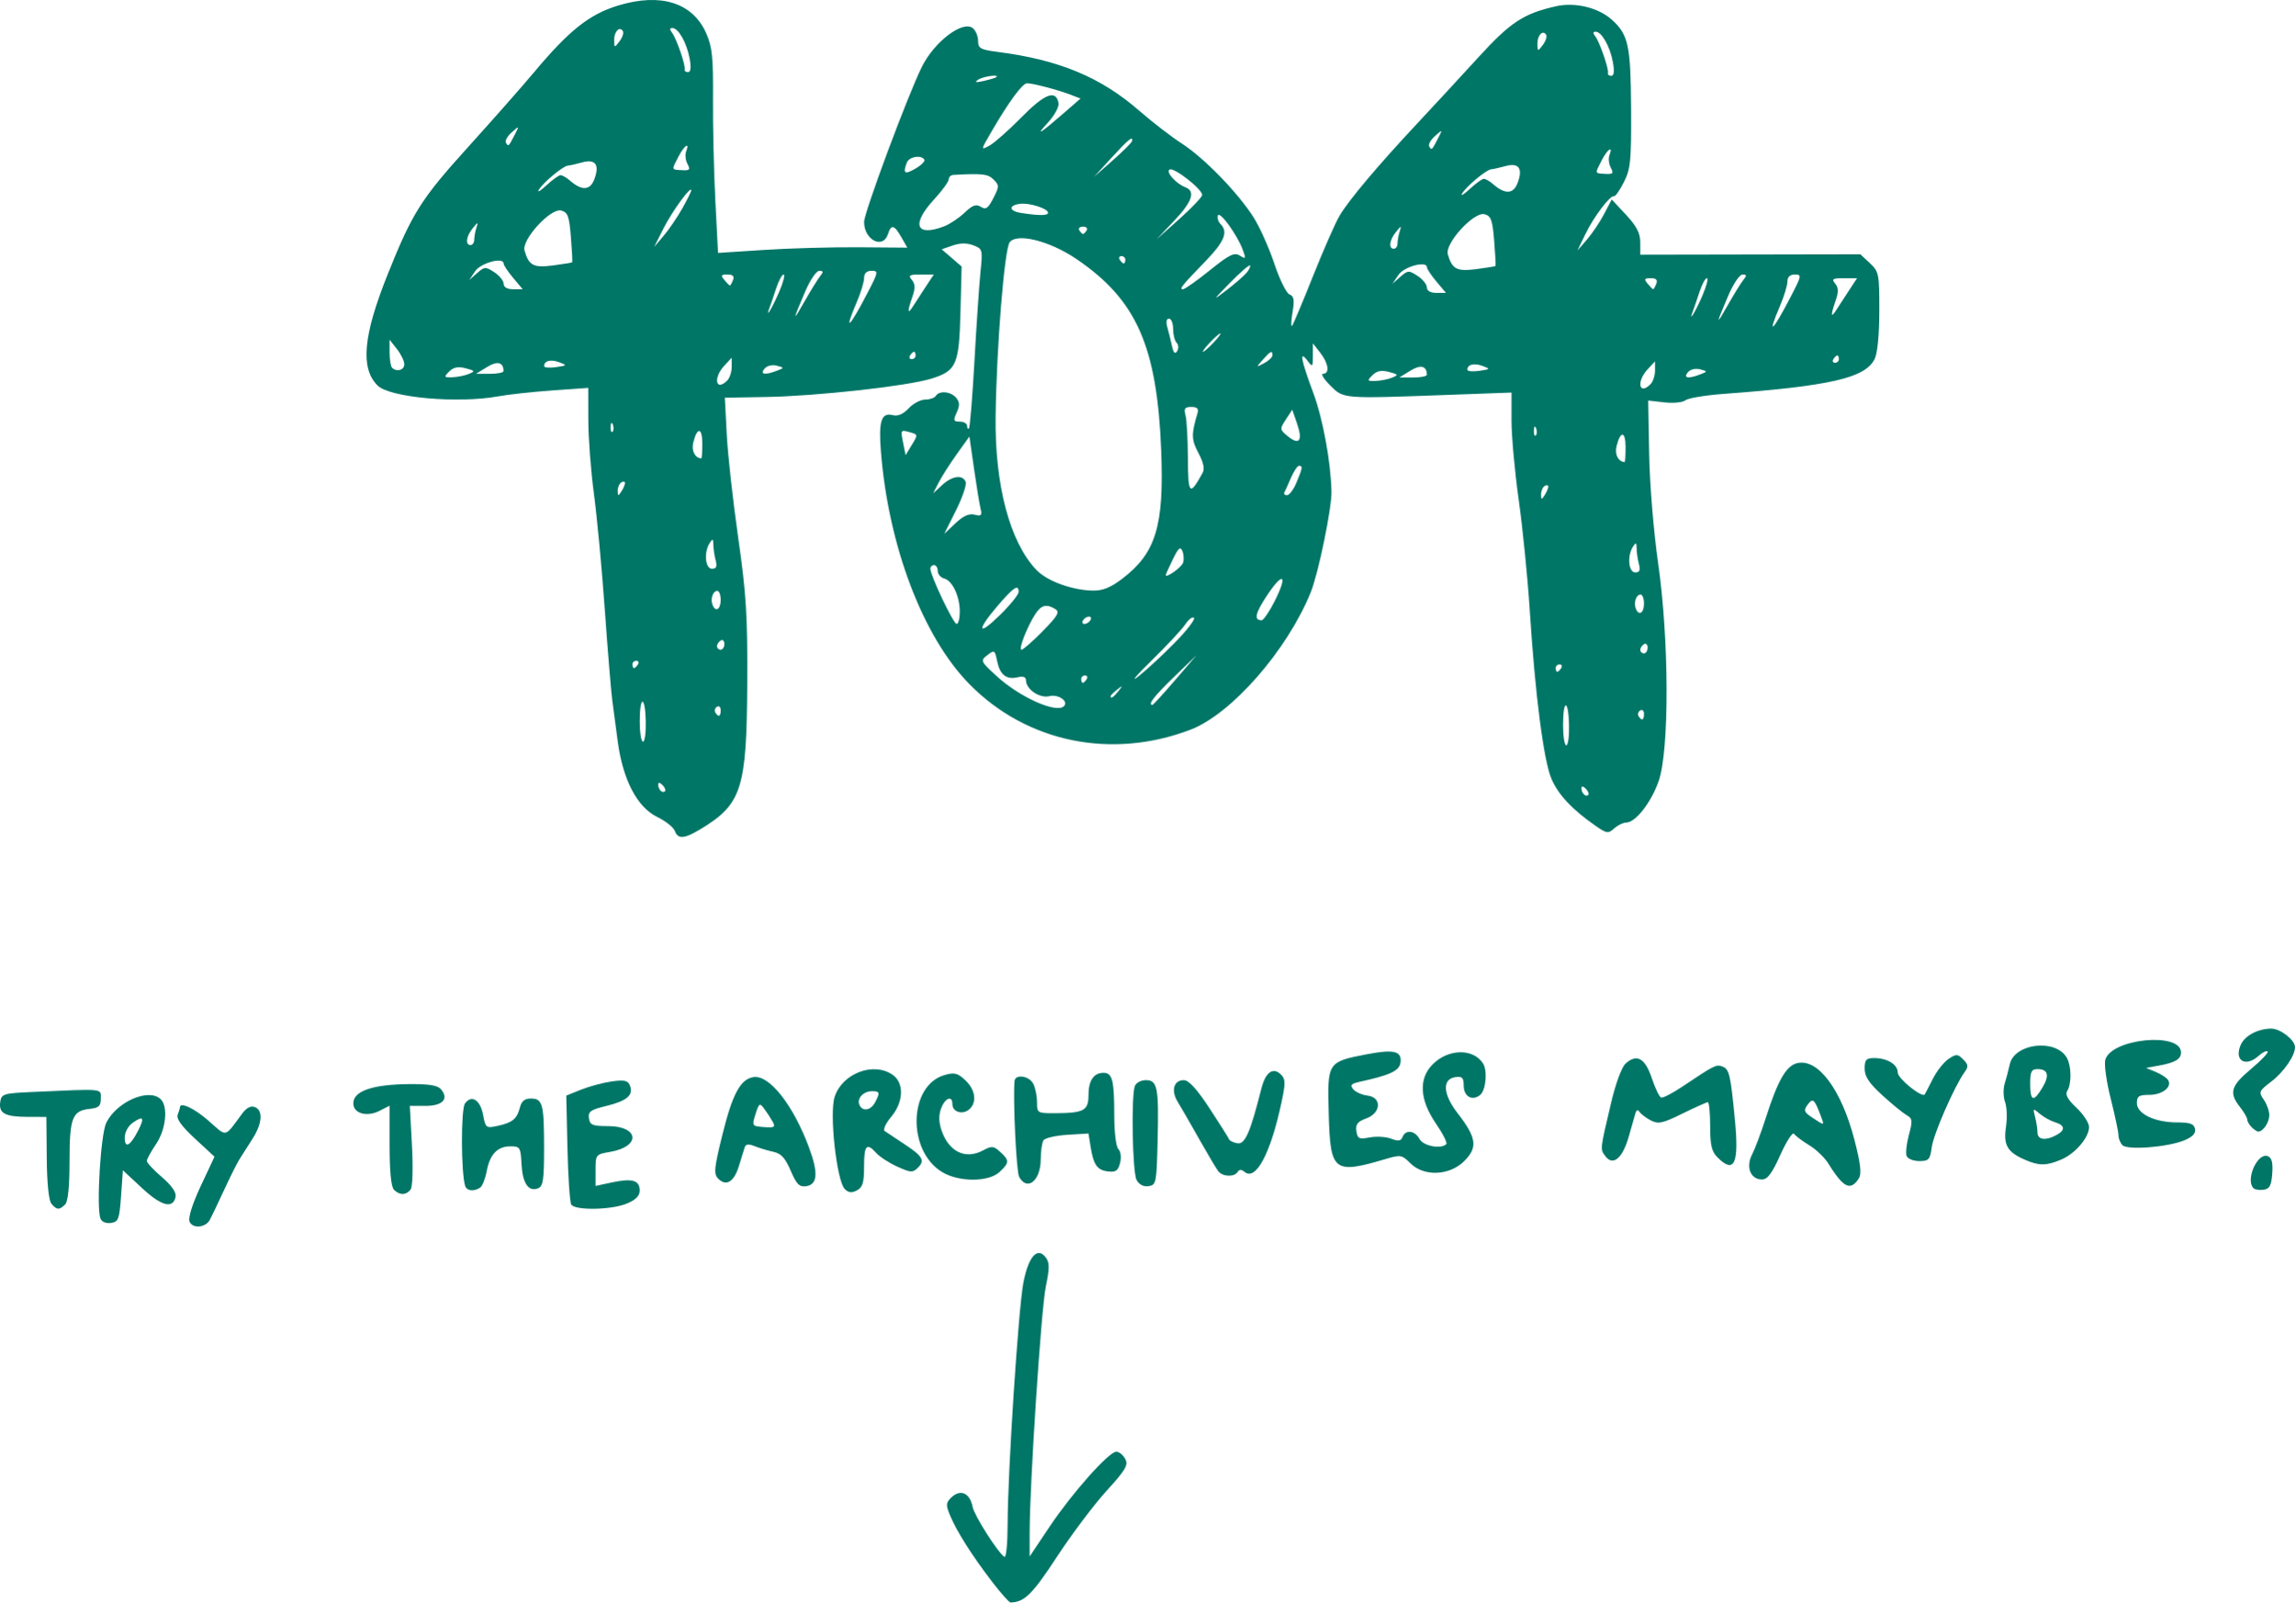
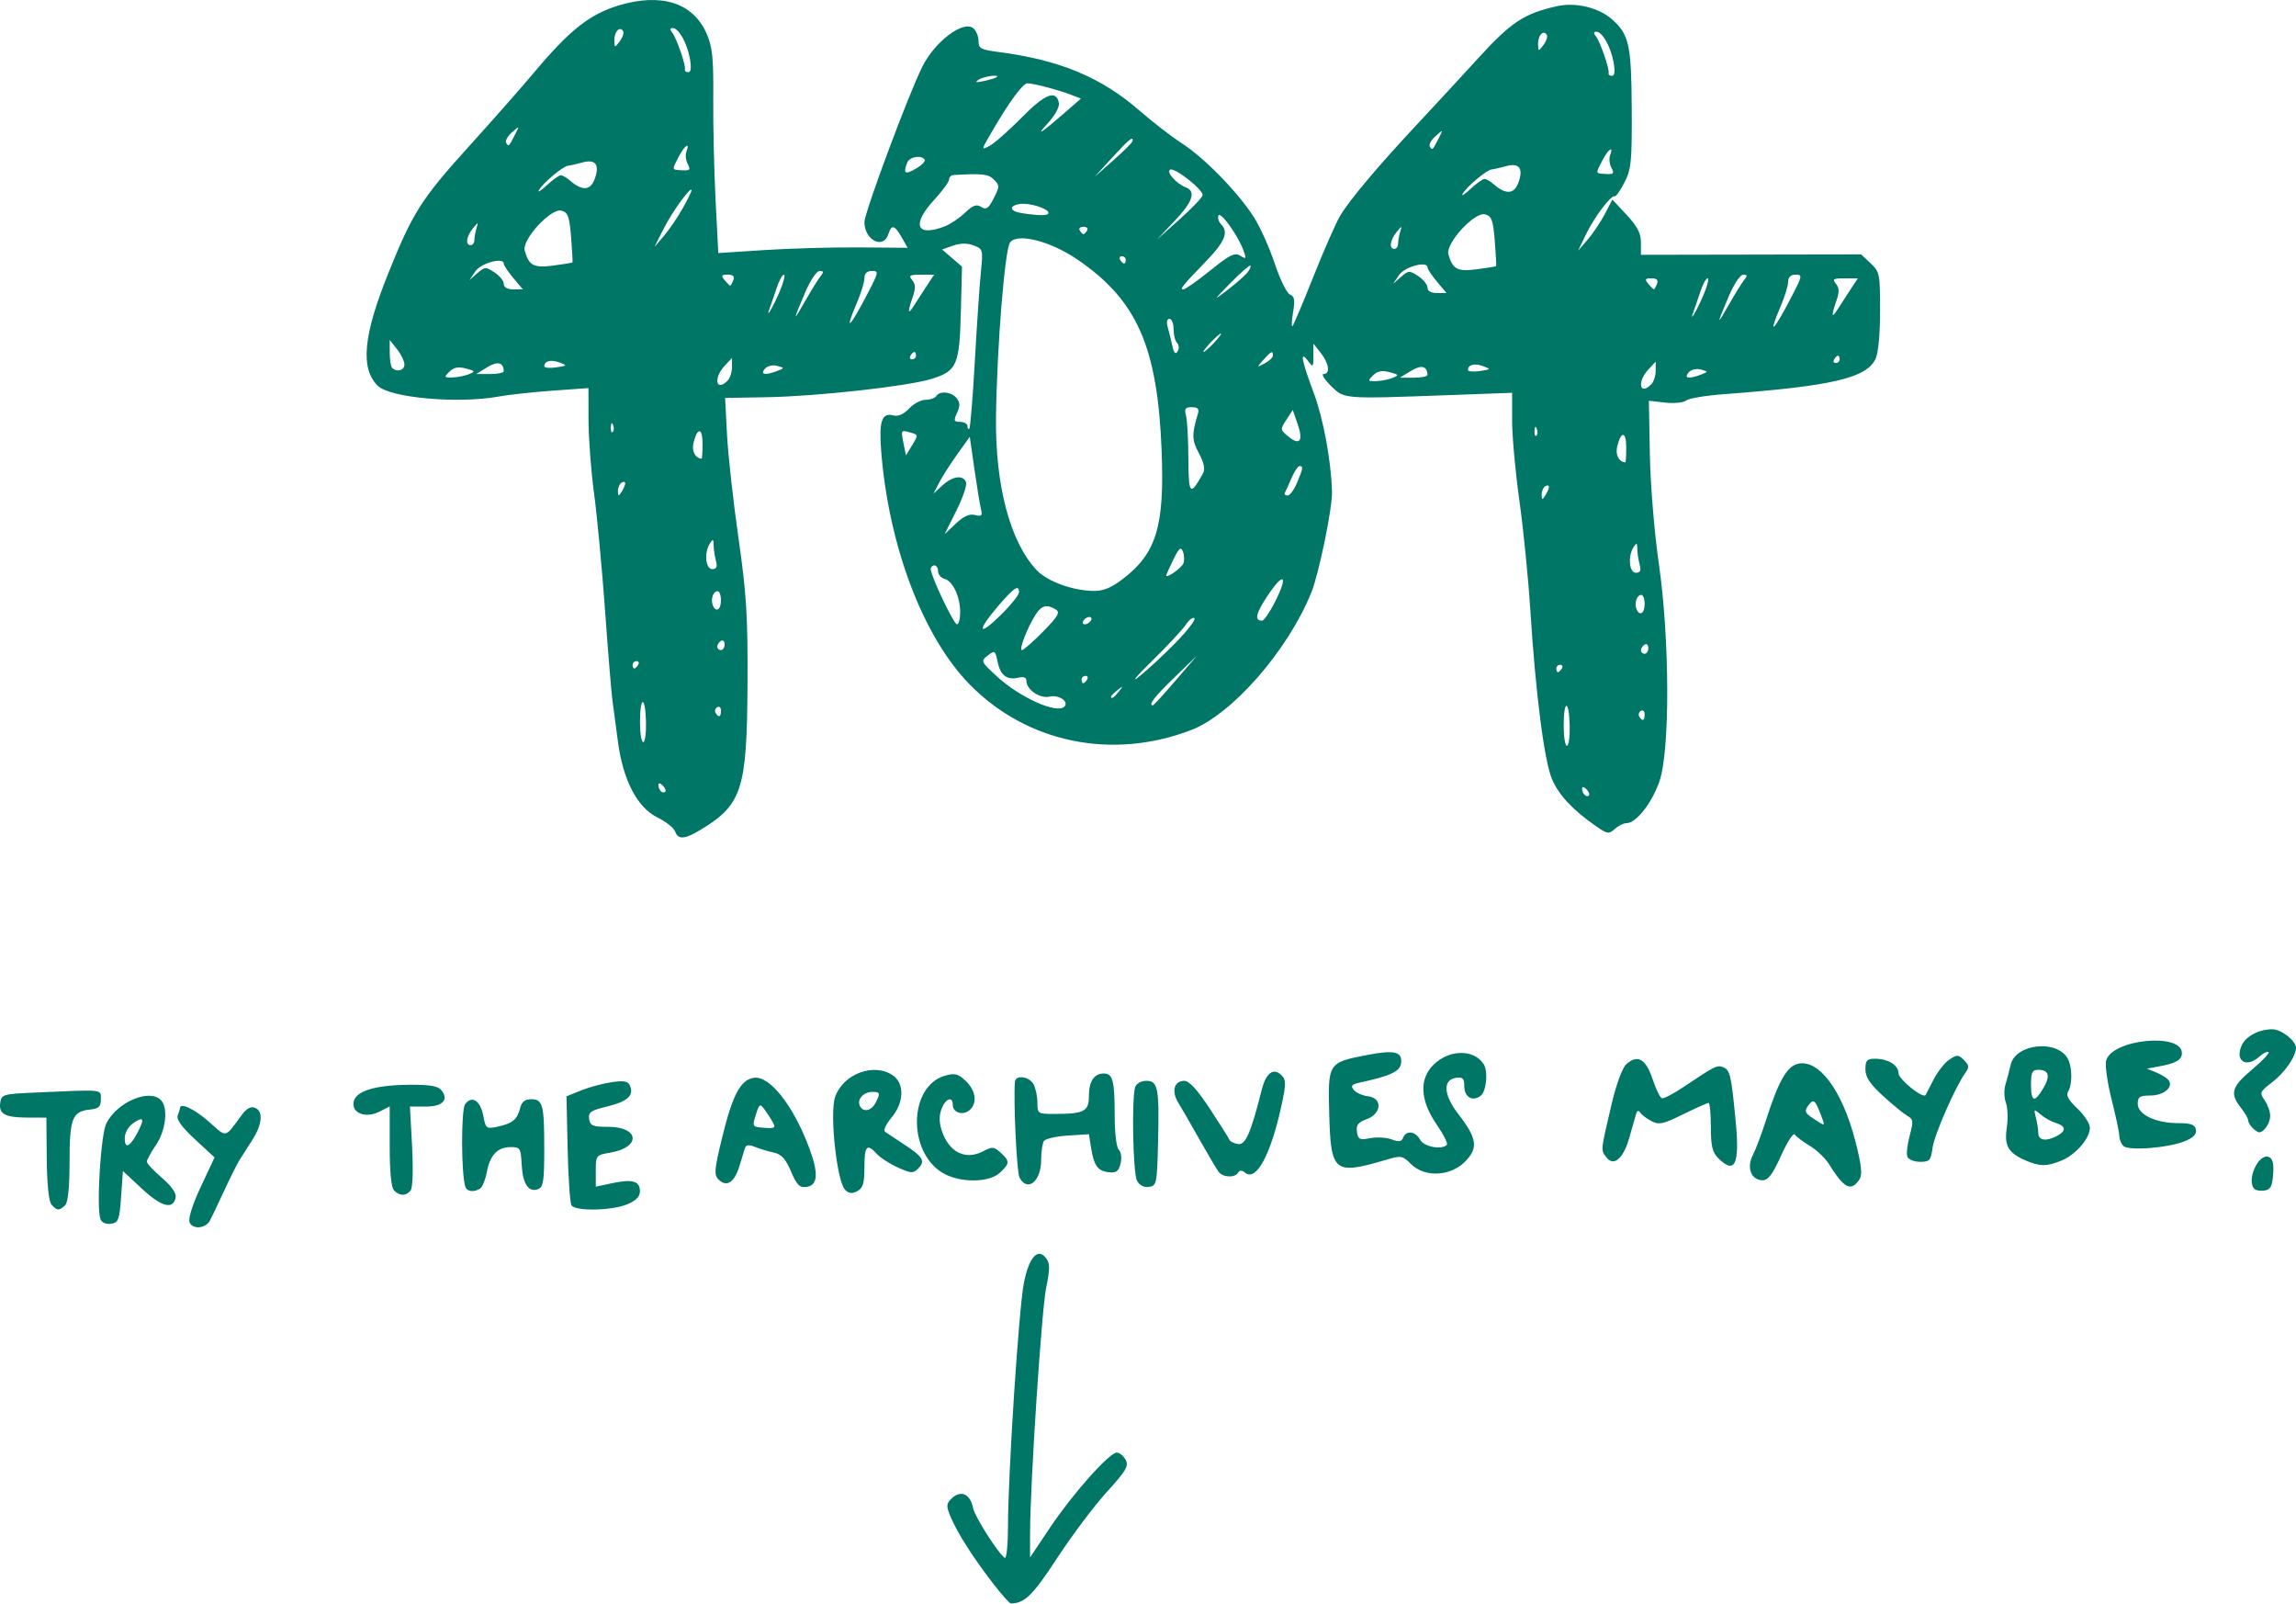
- <svg xmlns="http://www.w3.org/2000/svg" width="165.075mm" height="115.252mm" viewBox="0 0 165.075 115.252" version="1.1" id="svg5" xml:space="preserve">
+ <svg xmlns="http://www.w3.org/2000/svg" width="72.584mm" height="50.677mm" viewBox="0 0 72.584 50.677" version="1.1" id="svg5" xml:space="preserve">
  <defs id="defs2" />
-   <g id="layer1" transform="translate(-25.88203,-87.77593)">
+   <g id="layer1" transform="matrix(0.439702,0,0,0.439702,-11.38038,-38.59525)">
    <path style="fill:#007667;stroke-width:0.265" d="m 97.218,201.51 c -1.429,-1.866 -2.519,-3.586 -2.997,-4.728 -0.313,-0.75 -0.306,-0.916 0.052,-1.275 0.669,-0.669 1.369,-0.375 1.568,0.657 0.119,0.618 1.831,3.303 2.284,3.584 0.125,0.077 0.228,-0.968 0.23,-2.323 0.004,-3.722 0.769,-15.463 1.132,-17.384 0.358,-1.892 1.013,-2.632 1.615,-1.823 0.275,0.369 0.274,0.767 -0.004,2.119 -0.332,1.616 -1.157,14.199 -1.158,17.665 l -5.3e-4,1.717 1.435,-2.144 c 1.628,-2.432 4.264,-5.392 4.802,-5.392 0.197,0 0.484,0.234 0.637,0.519 0.237,0.443 0.037,0.783 -1.358,2.315 -0.9,0.988 -2.503,3.12 -3.562,4.738 -1.758,2.686 -2.334,3.253 -3.328,3.272 -0.101,0.002 -0.707,-0.681 -1.349,-1.518 z M 39.509,175.622 c -0.103,-0.27 0.223,-1.295 0.814,-2.553 l 0.986,-2.102 -1.405,-1.298 c -0.951,-0.879 -1.353,-1.433 -1.244,-1.716 0.088,-0.23 0.161,-0.468 0.161,-0.529 0,-0.424 1.04,0.061 2.067,0.965 1.347,1.186 1.108,1.238 2.412,-0.523 0.308,-0.416 0.624,-0.58 0.907,-0.471 0.61,0.234 0.541,1.18 -0.167,2.286 -0.331,0.517 -0.751,1.178 -0.934,1.469 -0.183,0.291 -0.689,1.303 -1.125,2.249 -0.436,0.946 -0.891,1.898 -1.011,2.117 -0.317,0.575 -1.255,0.643 -1.461,0.107 z m -6.402,-0.208 c -0.307,-0.801 0.017,-6.096 0.423,-6.9 0.767,-1.52 3.08,-2.511 3.915,-1.677 0.544,0.544 0.37,2.178 -0.344,3.229 -0.364,0.536 -0.661,1.079 -0.661,1.207 0,0.128 0.487,0.649 1.082,1.158 0.688,0.589 1.048,1.101 0.989,1.407 -0.175,0.907 -1.009,0.694 -2.417,-0.615 l -1.374,-1.279 -0.132,1.852 c -0.12,1.673 -0.19,1.86 -0.729,1.937 -0.352,0.05 -0.66,-0.081 -0.751,-0.319 z m 2.692,-6.29 c 0.502,-0.971 0.4,-1.137 -0.368,-0.599 -0.334,0.234 -0.579,0.687 -0.579,1.068 0,0.808 0.386,0.617 0.947,-0.469 z m -6.22,5.224 c -0.192,-0.231 -0.32,-1.492 -0.336,-3.307 l -0.026,-2.934 -1.35,-0.004 c -1.629,-0.005 -2.086,-0.254 -1.968,-1.071 0.084,-0.583 0.217,-0.624 2.338,-0.72 5.207,-0.234 4.895,-0.264 4.895,0.472 0,0.54 -0.145,0.677 -0.794,0.744 -1.258,0.131 -1.455,0.639 -1.455,3.752 0,1.83 -0.11,2.917 -0.318,3.124 -0.411,0.411 -0.607,0.4 -0.986,-0.056 z m 37.39,0.061 c -0.106,-0.172 -0.23,-2.005 -0.276,-4.074 l -0.083,-3.762 1.081,-0.433 c 0.595,-0.238 1.587,-0.502 2.204,-0.587 0.913,-0.125 1.156,-0.068 1.3,0.307 0.262,0.683 -0.231,1.103 -1.712,1.459 -1.124,0.27 -1.312,0.403 -1.244,0.883 0.07,0.489 0.255,0.565 1.375,0.566 2.252,5.3e-4 2.369,1.479 0.146,1.854 -1.025,0.173 -1.043,0.196 -1.043,1.312 v 1.135 l 1.202,-0.256 c 1.442,-0.307 1.973,-0.148 1.973,0.59 0,0.379 -0.287,0.671 -0.918,0.934 -1.109,0.463 -3.735,0.51 -4.007,0.071 z m -12.75,-1.063 c -0.208,-0.208 -0.318,-1.307 -0.318,-3.182 v -2.864 l -0.728,0.372 c -0.976,0.499 -1.989,0.138 -1.871,-0.665 0.118,-0.798 1.491,-1.236 3.955,-1.261 1.482,-0.015 2.105,0.084 2.345,0.373 0.579,0.698 0.117,1.194 -1.113,1.194 l -1.133,-2.7e-4 0.153,2.845 c 0.089,1.649 0.047,2.984 -0.099,3.175 -0.318,0.417 -0.783,0.423 -1.192,0.013 z m 32.423,-0.052 c -0.587,-0.587 -1.119,-5.452 -0.726,-6.642 0.556,-1.686 2.804,-2.532 4.174,-1.572 0.84,0.588 0.787,1.957 -0.117,3.031 -0.388,0.461 -0.595,0.916 -0.46,1.012 0.135,0.096 0.74,0.497 1.344,0.892 1.386,0.904 1.575,1.214 1.054,1.735 -0.379,0.379 -0.512,0.374 -1.479,-0.062 -0.584,-0.263 -1.262,-0.7 -1.508,-0.971 -0.71,-0.785 -0.893,-0.59 -0.893,0.953 0,1.158 -0.102,1.5 -0.511,1.719 -0.377,0.202 -0.607,0.177 -0.88,-0.096 z m 2.175,-6.227 c 0.375,-0.701 0.348,-0.811 -0.202,-0.811 -0.623,0 -1.107,0.498 -0.93,0.958 0.202,0.527 0.814,0.448 1.132,-0.147 z m -29.48,6.002 c -0.3,-0.95 -0.31,-5.524 -0.013,-5.93 0.479,-0.656 1.101,-0.259 1.306,0.833 0.173,0.923 0.218,0.957 1.026,0.784 1.071,-0.229 1.413,-0.508 1.617,-1.321 0.116,-0.463 0.345,-0.651 0.791,-0.651 0.846,0 0.949,0.387 0.949,3.565 0,2.309 -0.068,2.754 -0.444,2.898 -0.681,0.261 -1.11,-0.382 -1.18,-1.767 -0.059,-1.178 -0.108,-1.257 -0.788,-1.257 -0.943,0 -1.493,0.574 -1.717,1.794 -0.099,0.541 -0.313,1.071 -0.473,1.178 -0.45,0.299 -0.959,0.238 -1.075,-0.128 z m 128.631,0.166 c -0.599,-0.599 0.285,-2.587 1.024,-2.304 0.291,0.112 0.381,0.459 0.323,1.246 -0.063,0.864 -0.192,1.107 -0.62,1.168 -0.297,0.043 -0.624,-0.007 -0.728,-0.11 z m -105.216,-1.263 c -0.392,-0.915 -0.691,-1.239 -1.255,-1.36 -0.407,-0.087 -1.012,-0.269 -1.345,-0.404 -0.429,-0.174 -0.634,-0.149 -0.708,0.085 -0.057,0.181 -0.243,0.784 -0.415,1.34 -0.353,1.147 -0.911,1.493 -1.483,0.921 -0.344,-0.344 -0.309,-0.718 0.288,-3.145 0.729,-2.962 1.304,-4.027 2.249,-4.166 1.137,-0.168 2.848,2.002 3.981,5.048 0.684,1.84 0.624,2.681 -0.201,2.798 -0.487,0.069 -0.691,-0.136 -1.112,-1.116 z m -1.305,-3.532 c -0.14,-0.255 -0.412,-0.674 -0.605,-0.931 -0.32,-0.428 -0.373,-0.395 -0.62,0.397 -0.266,0.851 -0.256,0.866 0.605,0.931 0.763,0.058 0.843,0.007 0.62,-0.397 z m 26.183,4.2 c -0.298,-0.556 -0.397,-6.043 -0.122,-6.759 0.088,-0.23 0.443,-0.419 0.789,-0.419 0.84,0 0.94,0.514 0.847,4.366 -0.073,3.034 -0.102,3.179 -0.654,3.257 -0.364,0.052 -0.682,-0.112 -0.86,-0.446 z m 50.69,0.101 c -0.23,-0.23 -0.631,-0.779 -0.891,-1.221 -0.26,-0.441 -0.889,-1.056 -1.398,-1.365 -0.509,-0.31 -1.009,-0.685 -1.11,-0.833 -0.101,-0.149 -0.542,0.53 -0.981,1.507 -0.6,1.338 -0.929,1.778 -1.328,1.778 -0.819,0 -1.175,-0.899 -0.71,-1.797 0.211,-0.409 0.648,-1.571 0.971,-2.582 0.87,-2.726 1.472,-3.788 2.259,-3.986 1.501,-0.377 3.197,1.888 4.135,5.521 0.444,1.719 0.525,2.431 0.316,2.762 -0.399,0.633 -0.78,0.698 -1.262,0.215 z m -1.51,-4.803 c -0.426,-1.12 -0.545,-1.212 -0.913,-0.708 -0.304,0.415 -0.258,0.535 0.356,0.94 0.891,0.588 0.872,0.596 0.557,-0.232 z m -57.629,4.47 c -0.199,-0.372 -0.446,-5.536 -0.329,-6.879 0.045,-0.52 1.039,-0.386 1.342,0.181 0.151,0.281 0.274,0.877 0.274,1.323 0,0.792 0.03,0.811 1.257,0.808 2.113,-0.006 2.447,-0.184 2.447,-1.297 0,-1.054 0.374,-1.61 1.083,-1.61 0.633,0 0.769,0.534 0.769,3.011 0,1.26 0.125,2.3 0.298,2.473 0.171,0.171 0.224,0.595 0.123,0.996 -0.141,0.563 -0.308,0.682 -0.867,0.615 -0.784,-0.094 -1.05,-0.475 -1.259,-1.803 l -0.146,-0.926 -1.522,0.094 c -0.837,0.052 -1.61,0.23 -1.717,0.397 -0.107,0.167 -0.196,0.785 -0.198,1.375 -0.006,1.534 -0.983,2.315 -1.556,1.244 z m -5.544,-0.339 c -2.53,-1.543 -2.407,-6.232 0.184,-6.975 0.709,-0.203 0.941,-0.145 1.494,0.375 0.737,0.692 0.852,1.618 0.262,2.108 -0.48,0.399 -1.194,0.168 -1.194,-0.386 0,-0.654 -0.52,-0.465 -0.808,0.294 -0.181,0.477 -0.176,0.972 0.017,1.556 0.517,1.567 1.718,2.157 2.998,1.472 0.624,-0.334 0.756,-0.322 1.231,0.107 0.672,0.608 0.666,0.782 -0.047,1.447 -0.791,0.737 -2.929,0.738 -4.135,0.002 z m 19.869,-0.058 c -0.141,-0.182 -0.759,-1.224 -1.374,-2.315 -0.615,-1.091 -1.308,-2.293 -1.54,-2.67 -0.502,-0.815 -0.293,-1.563 0.436,-1.563 0.359,0 0.939,0.634 1.852,2.026 0.731,1.114 1.363,2.115 1.404,2.225 0.041,0.109 0.313,0.24 0.604,0.289 0.541,0.092 0.923,-0.779 1.714,-3.917 0.304,-1.208 0.847,-1.596 1.424,-1.019 0.32,0.32 0.322,0.618 0.019,2.039 -0.779,3.642 -1.839,5.626 -2.648,4.955 -0.226,-0.188 -0.382,-0.186 -0.5,0.004 -0.236,0.381 -1.078,0.349 -1.39,-0.053 z m 13.816,-0.573 c -0.602,-0.602 -0.703,-0.62 -1.774,-0.304 -3.747,1.106 -3.982,0.92 -4.097,-3.247 -0.103,-3.731 -0.099,-3.737 2.753,-4.289 1.937,-0.374 2.528,-0.226 2.41,0.606 -0.084,0.588 -0.749,0.899 -2.952,1.38 -0.607,0.133 -0.692,0.235 -0.444,0.534 0.169,0.204 0.626,0.407 1.016,0.452 1.054,0.122 0.995,1.253 -0.086,1.646 -0.622,0.226 -0.775,0.423 -0.706,0.909 0.078,0.548 0.19,0.602 0.96,0.457 0.479,-0.09 1.174,-0.049 1.543,0.092 0.515,0.196 0.706,0.166 0.818,-0.126 0.211,-0.551 0.892,-0.469 1.221,0.147 0.271,0.506 1.544,0.75 1.925,0.368 0.089,-0.089 -0.249,-0.757 -0.75,-1.485 -1.172,-1.704 -1.255,-3.23 -0.23,-4.254 1.123,-1.123 2.892,-1.162 3.615,-0.079 0.338,0.506 0.218,1.933 -0.191,2.273 -0.572,0.475 -1.194,0.127 -1.194,-0.669 0,-0.562 -0.109,-0.673 -0.595,-0.604 -0.97,0.138 -0.9,1.231 0.167,2.606 1.356,1.747 1.453,2.448 0.476,3.425 -1.065,1.065 -2.905,1.142 -3.885,0.162 z m 22.094,-0.42 c -0.421,-0.421 -0.529,-0.882 -0.529,-2.249 0,-0.946 -0.075,-1.72 -0.166,-1.72 -0.091,0 -0.913,0.368 -1.826,0.817 -1.442,0.71 -1.742,0.774 -2.281,0.49 -0.342,-0.18 -0.704,-0.455 -0.806,-0.611 -0.119,-0.184 -0.224,-0.147 -0.298,0.106 -0.062,0.214 -0.28,0.973 -0.482,1.687 -0.438,1.541 -1.132,2.124 -1.669,1.402 -0.392,-0.527 -0.403,-0.415 0.393,-3.806 0.335,-1.425 0.771,-2.61 1.055,-2.867 0.803,-0.726 1.406,-0.388 1.885,1.055 0.24,0.722 0.542,1.348 0.671,1.391 0.129,0.043 0.814,-0.31 1.523,-0.785 2.308,-1.547 2.442,-1.615 2.878,-1.448 0.505,0.194 0.588,0.551 0.909,3.892 0.299,3.108 -0.053,3.849 -1.257,2.646 z m 22.093,0.162 c -1.248,-0.544 -1.54,-1.056 -1.344,-2.361 0.095,-0.63 0.065,-1.434 -0.066,-1.787 -0.131,-0.353 -0.144,-0.94 -0.031,-1.304 0.114,-0.365 0.28,-0.998 0.37,-1.408 0.337,-1.533 3.358,-1.857 4.116,-0.442 0.324,0.606 0.334,1.854 0.019,2.353 -0.168,0.265 0.024,0.617 0.666,1.222 0.496,0.467 0.901,1.088 0.901,1.378 0,0.759 -1.004,1.927 -2.02,2.352 -1.068,0.446 -1.583,0.446 -2.61,-0.002 z m 2.266,-1.759 c 0.678,-0.363 0.647,-0.708 -0.084,-0.93 -0.327,-0.1 -0.822,-0.376 -1.1,-0.613 -0.48,-0.411 -0.496,-0.399 -0.334,0.23 0.094,0.364 0.172,0.87 0.174,1.124 0.004,0.52 0.576,0.6 1.344,0.189 z m -0.985,-3.431 c 0.523,-0.885 0.4,-1.322 -0.371,-1.322 -0.423,0 -0.514,0.187 -0.514,1.058 0,1.263 0.25,1.338 0.884,0.264 z m -9.774,4.923 c -0.078,-0.203 -0.003,-0.886 0.168,-1.517 0.275,-1.021 0.257,-1.178 -0.166,-1.417 -0.262,-0.148 -1.048,-0.791 -1.747,-1.429 -0.952,-0.869 -1.271,-1.351 -1.271,-1.918 0,-0.637 0.108,-0.758 0.679,-0.758 0.954,0 1.702,0.46 1.702,1.046 0,0.428 1.76,1.845 1.943,1.564 0.035,-0.053 0.296,-0.557 0.581,-1.119 0.285,-0.563 0.794,-1.206 1.13,-1.43 0.554,-0.369 0.652,-0.366 1.054,0.036 0.366,0.366 0.384,0.522 0.108,0.901 -0.724,0.992 -2.242,4.454 -2.369,5.405 -0.121,0.903 -0.214,1.006 -0.902,1.006 -0.422,0 -0.831,-0.166 -0.909,-0.369 z m 15.53,-0.77 c -0.16,-0.16 -0.29,-0.482 -0.29,-0.716 0,-0.234 -0.249,-1.41 -0.553,-2.612 -0.304,-1.203 -0.484,-2.462 -0.399,-2.799 0.387,-1.542 5.45,-2.049 5.45,-0.546 0,0.479 -0.417,0.728 -1.579,0.942 l -0.935,0.172 0.702,0.29 c 0.386,0.159 0.783,0.421 0.883,0.582 0.307,0.497 -0.414,1.063 -1.352,1.063 -0.751,0 -0.894,0.095 -0.894,0.597 0,0.77 1.294,1.387 2.906,1.387 0.924,0 1.206,0.104 1.277,0.468 0.063,0.324 -0.18,0.578 -0.789,0.826 -1.206,0.49 -4.059,0.713 -4.427,0.346 z m 9.288,-1.296 c -0.175,-0.175 -0.318,-0.424 -0.318,-0.554 0,-0.13 -0.238,-0.539 -0.529,-0.909 -0.799,-1.016 -0.655,-1.505 0.804,-2.727 0.733,-0.614 1.27,-1.18 1.192,-1.258 -0.078,-0.078 -0.36,0.056 -0.627,0.298 -0.966,0.874 -1.815,0.359 -1.301,-0.788 0.291,-0.65 1.248,-1.154 2.192,-1.154 0.655,0 1.707,0.823 1.707,1.336 0,0.612 -0.814,1.792 -1.708,2.473 -0.891,0.68 -0.922,0.754 -0.545,1.293 0.22,0.314 0.401,0.819 0.401,1.121 0,0.519 -0.446,1.185 -0.794,1.185 -0.087,0 -0.302,-0.143 -0.476,-0.318 z M 74.415,147.535 c -0.088,-0.255 -0.662,-0.709 -1.275,-1.009 -1.44,-0.706 -2.467,-2.681 -2.83,-5.441 -0.141,-1.073 -0.319,-2.408 -0.396,-2.967 -0.077,-0.559 -0.316,-3.476 -0.532,-6.482 -0.216,-3.006 -0.57,-6.775 -0.787,-8.376 -0.217,-1.601 -0.397,-3.963 -0.4,-5.25 l -0.005,-2.34 -2.58,0.185 c -1.419,0.102 -3.161,0.291 -3.873,0.422 -2.92,0.534 -7.83,0.095 -8.704,-0.78 -1.248,-1.248 -1.036,-3.577 0.727,-7.98 1.772,-4.426 2.402,-5.424 5.775,-9.151 1.777,-1.963 3.915,-4.386 4.75,-5.385 2.529,-3.022 3.987,-4.179 6.061,-4.809 3.063,-0.93 5.355,-0.207 6.33,1.998 0.43,0.972 0.509,1.733 0.487,4.689 -0.015,1.941 0.061,5.234 0.168,7.318 l 0.195,3.788 3.335,-0.217 c 1.834,-0.119 4.897,-0.204 6.806,-0.189 l 3.471,0.027 -0.428,-0.753 c -0.507,-0.891 -0.73,-0.944 -0.958,-0.227 -0.357,1.123 -1.72,0.435 -1.72,-0.869 0,-0.681 3.158,-9.156 4.162,-11.17 0.901,-1.807 2.95,-3.353 3.662,-2.762 0.208,0.172 0.378,0.586 0.378,0.918 0,0.53 0.171,0.626 1.389,0.783 4.444,0.573 7.429,1.815 10.225,4.253 0.92,0.802 2.285,1.853 3.033,2.336 1.61,1.039 4.041,3.539 5.168,5.316 0.442,0.697 1.112,2.194 1.489,3.325 0.377,1.131 0.868,2.127 1.091,2.213 0.32,0.123 0.367,0.394 0.22,1.28 -0.102,0.618 -0.121,1.063 -0.043,0.989 0.079,-0.074 0.758,-1.681 1.511,-3.572 0.753,-1.891 1.616,-3.854 1.918,-4.363 0.672,-1.132 2.761,-3.61 5.601,-6.645 1.173,-1.253 3.143,-3.386 4.379,-4.739 2.312,-2.532 3.256,-3.152 5.607,-3.679 1.355,-0.304 3.038,0.109 4.001,0.98 1.184,1.072 1.35,1.835 1.376,6.33 0.022,3.825 -0.034,4.4 -0.517,5.347 -0.298,0.584 -0.613,1.036 -0.701,1.006 -0.272,-0.094 -1.458,1.47 -2.064,2.723 l -0.577,1.191 0.687,-0.794 c 0.378,-0.437 0.933,-1.264 1.234,-1.838 l 0.547,-1.044 1.026,1.1 c 0.768,0.824 1.026,1.323 1.026,1.985 v 0.885 l 7.916,-0.015 7.916,-0.015 0.683,0.641 c 0.651,0.612 0.683,0.771 0.679,3.44 -0.002,1.72 -0.133,3.053 -0.338,3.46 -0.686,1.359 -3.164,1.929 -10.899,2.506 -1.307,0.098 -2.529,0.303 -2.714,0.457 -0.186,0.154 -0.863,0.221 -1.505,0.148 l -1.167,-0.132 0.071,3.868 c 0.04,2.163 0.322,5.601 0.64,7.799 0.795,5.488 0.817,13.502 0.043,15.703 -0.548,1.559 -1.67,2.987 -2.347,2.987 -0.216,0 -0.601,0.189 -0.856,0.42 -0.426,0.385 -0.535,0.37 -1.344,-0.193 -1.67,-1.162 -2.66,-2.215 -3.159,-3.36 -0.567,-1.302 -1.185,-6.092 -1.574,-12.213 -0.143,-2.256 -0.496,-5.778 -0.783,-7.827 -0.287,-2.049 -0.523,-4.632 -0.523,-5.741 v -2.015 l -4.696,0.172 c -7.5,0.274 -7.377,0.284 -8.346,-0.685 -0.461,-0.461 -0.691,-0.838 -0.512,-0.838 0.493,0 0.391,-0.76 -0.204,-1.515 l -0.529,-0.673 v 0.88 c 0,0.831 -0.022,0.851 -0.388,0.366 -0.607,-0.802 -0.477,-0.08 0.416,2.313 0.689,1.846 1.253,4.908 1.309,7.096 0.03,1.173 -0.942,5.9 -1.491,7.251 -1.699,4.182 -5.7,8.752 -8.648,9.879 -5.675,2.169 -11.771,0.918 -15.89,-3.262 -3.358,-3.408 -5.842,-9.937 -6.382,-16.778 -0.171,-2.17 0.039,-2.797 0.867,-2.581 0.354,0.092 0.741,-0.076 1.132,-0.491 0.327,-0.348 0.864,-0.632 1.193,-0.632 0.33,0 0.673,-0.119 0.763,-0.265 0.246,-0.398 1.082,-0.318 1.462,0.14 0.257,0.309 0.266,0.559 0.038,1.058 -0.262,0.575 -0.235,0.654 0.226,0.654 0.288,0 0.523,0.139 0.523,0.309 0,0.17 0.059,0.249 0.132,0.177 0.072,-0.072 0.251,-2.265 0.397,-4.873 0.146,-2.608 0.341,-5.482 0.434,-6.388 0.163,-1.596 0.148,-1.654 -0.519,-1.908 -0.46,-0.175 -0.95,-0.17 -1.48,0.015 l -0.793,0.276 0.717,0.618 0.717,0.618 -0.083,3.262 c -0.097,3.814 -0.28,4.234 -2.09,4.801 -1.701,0.534 -8.243,1.26 -11.899,1.322 l -2.96,0.05 0.138,2.646 c 0.076,1.455 0.445,4.789 0.821,7.408 0.581,4.055 0.678,5.624 0.652,10.556 -0.04,7.521 -0.395,8.627 -3.343,10.412 -1.182,0.716 -1.651,0.749 -1.865,0.132 z m 65.526,-3.034 c -0.19,-0.19 -0.313,-0.205 -0.313,-0.04 0,0.353 0.313,0.666 0.489,0.489 0.075,-0.075 -0.004,-0.278 -0.176,-0.45 z m -66.41,-0.265 c -0.19,-0.19 -0.313,-0.205 -0.313,-0.04 0,0.15 0.079,0.353 0.176,0.45 0.097,0.097 0.238,0.115 0.313,0.04 0.075,-0.075 -0.004,-0.278 -0.176,-0.45 z m 65.206,-4.308 c -0.045,-1.897 -0.431,-1.897 -0.431,-4.7e-4 0,0.8 0.105,1.455 0.233,1.455 0.128,0 0.217,-0.655 0.198,-1.455 z m -66.41,-0.265 c -0.045,-1.897 -0.431,-1.897 -0.431,-4.8e-4 0,0.8 0.105,1.455 0.233,1.455 0.128,0 0.217,-0.655 0.198,-1.455 z m 71.8,-0.545 c 0,-0.227 -0.121,-0.338 -0.269,-0.246 -0.148,0.091 -0.2,0.277 -0.117,0.412 0.227,0.367 0.386,0.299 0.386,-0.166 z m -66.41,-0.265 c 0,-0.227 -0.121,-0.338 -0.269,-0.246 -0.148,0.091 -0.2,0.277 -0.117,0.412 0.227,0.367 0.386,0.299 0.386,-0.166 z m 24.692,-0.291 c 0.354,-0.354 -0.414,-0.878 -1.053,-0.718 -0.694,0.174 -1.679,-0.494 -1.679,-1.138 0,-0.239 -0.2,-0.314 -0.595,-0.221 -0.816,0.192 -1.278,-0.171 -1.482,-1.165 -0.163,-0.794 -0.2,-0.817 -0.701,-0.429 -0.516,0.401 -0.5,0.438 0.661,1.505 1.661,1.526 4.307,2.708 4.848,2.167 z m 7.998,-1.876 1.534,-1.786 -1.634,1.579 c -1.422,1.374 -1.898,1.993 -1.534,1.993 0.055,0 0.79,-0.804 1.634,-1.786 z m -4.082,0.794 c 0.329,-0.42 0.32,-0.429 -0.1,-0.1 -0.255,0.2 -0.463,0.408 -0.463,0.463 0,0.218 0.217,0.078 0.563,-0.363 z m 4.052,-3.478 c 0.865,-0.881 1.487,-1.686 1.383,-1.79 -0.104,-0.104 -0.381,0.101 -0.615,0.456 -0.234,0.355 -1.333,1.534 -2.441,2.621 -1.108,1.086 -1.539,1.602 -0.957,1.145 0.582,-0.457 1.766,-1.551 2.631,-2.432 z m -6.335,2.618 c 0.09,-0.146 0.037,-0.265 -0.117,-0.265 -0.154,0 -0.28,0.119 -0.28,0.265 0,0.146 0.052,0.265 0.117,0.265 0.064,0 0.19,-0.119 0.28,-0.265 z m 34.131,-0.794 c 0.09,-0.146 0.037,-0.265 -0.117,-0.265 -0.154,0 -0.28,0.119 -0.28,0.265 0,0.146 0.052,0.265 0.117,0.265 0.064,0 0.19,-0.119 0.28,-0.265 z m -66.41,-0.265 c 0.09,-0.146 0.037,-0.265 -0.117,-0.265 -0.154,0 -0.28,0.119 -0.28,0.265 0,0.146 0.052,0.265 0.117,0.265 0.064,0 0.19,-0.119 0.28,-0.265 z m 72.628,-1.206 c 0,-0.227 -0.119,-0.339 -0.265,-0.249 -0.146,0.09 -0.265,0.276 -0.265,0.412 0,0.137 0.119,0.249 0.265,0.249 0.146,0 0.265,-0.186 0.265,-0.412 z m -66.41,-0.265 c 0,-0.227 -0.119,-0.339 -0.265,-0.249 -0.146,0.09 -0.265,0.276 -0.265,0.412 0,0.137 0.119,0.249 0.265,0.249 0.146,0 0.265,-0.186 0.265,-0.412 z m 22.896,-0.92 c 1.075,-1.092 1.241,-1.378 0.916,-1.583 -0.626,-0.396 -1.016,-0.305 -1.435,0.337 -0.592,0.905 -1.245,2.58 -1.005,2.58 0.117,0 0.803,-0.6 1.525,-1.333 z m -1.729,-2.825 c 0,-0.585 -0.359,-0.346 -1.521,1.012 -1.547,1.806 -1.416,2.222 0.198,0.632 0.728,-0.717 1.323,-1.456 1.323,-1.644 z m -4.233,1.432 c 0,-1.114 -0.528,-2.24 -1.124,-2.396 -0.255,-0.067 -0.463,-0.311 -0.463,-0.543 0,-0.232 -0.119,-0.422 -0.265,-0.422 -0.146,0 -0.265,0.118 -0.265,0.262 0,0.487 1.656,3.971 1.888,3.971 0.126,0 0.229,-0.393 0.229,-0.873 z m 9.393,0.609 c 0.09,-0.146 0.044,-0.265 -0.101,-0.265 -0.146,0 -0.338,0.119 -0.428,0.265 -0.09,0.146 -0.044,0.265 0.101,0.265 0.146,0 0.338,-0.119 0.428,-0.265 z m 13.24,-1.344 c 0.961,-1.897 0.663,-2.221 -0.481,-0.522 -0.899,1.335 -1.025,1.866 -0.444,1.866 0.134,0 0.551,-0.605 0.925,-1.344 z m 26.58,0.153 c 0,-0.364 -0.109,-0.661 -0.243,-0.661 -0.31,0 -0.509,0.563 -0.352,0.992 0.211,0.573 0.594,0.359 0.594,-0.331 z m -66.41,-0.265 c 0,-0.364 -0.109,-0.661 -0.243,-0.661 -0.31,0 -0.509,0.563 -0.352,0.992 0.211,0.573 0.594,0.359 0.594,-0.331 z m 28.882,-1.533 c 2.428,-1.852 3.014,-3.787 2.799,-9.243 -0.296,-7.483 -1.773,-10.817 -6.091,-13.749 -1.929,-1.31 -4.296,-1.901 -4.808,-1.201 -0.376,0.515 -0.942,7.526 -1.008,12.497 -0.066,4.953 1.018,9.05 2.925,11.055 0.769,0.809 2.557,1.465 4.07,1.494 0.709,0.013 1.28,-0.217 2.114,-0.853 z m 4.366,-1.131 c 0.08,-0.209 0.064,-0.588 -0.035,-0.843 -0.146,-0.373 -0.28,-0.261 -0.69,0.576 -0.28,0.572 -0.509,1.082 -0.509,1.134 0,0.244 1.106,-0.533 1.234,-0.868 z m 32.8,0.083 c -0.088,-0.327 -0.163,-0.833 -0.167,-1.124 -0.006,-0.439 -0.051,-0.461 -0.264,-0.132 -0.427,0.661 -0.322,1.852 0.163,1.852 0.314,0 0.385,-0.158 0.268,-0.595 z m -66.41,-0.265 c -0.088,-0.327 -0.163,-0.833 -0.167,-1.124 -0.006,-0.439 -0.051,-0.461 -0.264,-0.132 -0.427,0.661 -0.322,1.852 0.163,1.852 0.314,0 0.385,-0.158 0.268,-0.595 z m 18.627,-3.294 c 0.479,0.125 0.546,0.058 0.427,-0.428 -0.078,-0.317 -0.291,-1.615 -0.473,-2.884 l -0.331,-2.307 -0.895,1.249 c -0.492,0.687 -1.08,1.606 -1.305,2.043 l -0.409,0.794 0.646,-0.595 c 0.731,-0.674 1.486,-0.774 1.696,-0.226 0.078,0.203 -0.237,1.126 -0.7,2.051 l -0.841,1.681 0.808,-0.762 c 0.565,-0.533 0.979,-0.718 1.377,-0.614 z m 41.262,-2.013 c 0.002,-0.118 -0.115,-0.14 -0.261,-0.051 -0.146,0.09 -0.263,0.365 -0.261,0.611 0.003,0.386 0.04,0.393 0.261,0.051 0.141,-0.218 0.258,-0.493 0.261,-0.611 z M 70.832,122.517 c 0.002,-0.118 -0.115,-0.14 -0.261,-0.051 -0.146,0.09 -0.263,0.365 -0.261,0.611 0.004,0.386 0.04,0.393 0.261,0.051 0.141,-0.218 0.258,-0.493 0.261,-0.611 z m 48.304,-0.042 c 0.44,-1.054 0.462,-1.199 0.177,-1.199 -0.114,0 -0.372,0.387 -0.575,0.86 -0.203,0.473 -0.417,0.949 -0.477,1.058 -0.06,0.109 0.026,0.198 0.191,0.198 0.165,0 0.473,-0.413 0.684,-0.918 z m -6.753,-0.696 c 0.157,-0.284 0.057,-0.752 -0.304,-1.425 -0.511,-0.953 -0.52,-1.335 -0.07,-2.848 0.102,-0.342 -0.014,-0.463 -0.44,-0.463 -0.47,0 -0.548,0.111 -0.418,0.595 0.088,0.327 0.165,1.726 0.172,3.109 0.013,2.62 0.125,2.73 1.061,1.032 z m 30.42,-1.841 c 0,-1.166 -0.364,-1.21 -0.647,-0.078 -0.149,0.594 0.117,1.12 0.581,1.148 0.036,0.002 0.066,-0.479 0.066,-1.07 z m -66.41,-0.265 c 0,-1.166 -0.364,-1.21 -0.647,-0.078 -0.149,0.594 0.117,1.12 0.581,1.148 0.036,0.002 0.066,-0.479 0.066,-1.07 z m 14.973,-0.801 c -0.72,-0.202 -0.718,-0.205 -0.52,0.787 l 0.17,0.849 0.452,-0.74 c 0.437,-0.716 0.434,-0.745 -0.102,-0.896 z m 27.811,-0.621 -0.349,-1.008 -0.462,0.706 c -0.45,0.686 -0.446,0.719 0.147,1.204 0.824,0.673 1.086,0.317 0.664,-0.902 z m 17.192,0.33 c -0.085,-0.211 -0.147,-0.148 -0.16,0.16 -0.011,0.279 0.051,0.435 0.139,0.347 0.088,-0.088 0.097,-0.316 0.021,-0.507 z m -66.41,-0.265 c -0.084,-0.211 -0.147,-0.148 -0.16,0.16 -0.011,0.279 0.051,0.435 0.139,0.347 0.088,-0.088 0.097,-0.316 0.021,-0.507 z m 74.643,-2.914 c 0.175,-0.175 0.318,-0.614 0.318,-0.976 v -0.658 l -0.529,0.568 c -0.824,0.885 -0.623,1.901 0.212,1.066 z m -66.41,-0.265 c 0.175,-0.175 0.318,-0.614 0.318,-0.976 v -0.658 l -0.529,0.568 c -0.824,0.885 -0.623,1.901 0.212,1.066 z m 47.81,-0.2 c 0.483,-0.197 0.464,-0.233 -0.221,-0.413 -0.541,-0.142 -0.87,-0.077 -1.181,0.234 -0.399,0.399 -0.382,0.43 0.221,0.413 0.359,-0.01 0.89,-0.116 1.181,-0.234 z m -66.41,-0.265 c 0.483,-0.197 0.464,-0.233 -0.221,-0.413 -0.541,-0.142 -0.87,-0.077 -1.181,0.234 -0.399,0.399 -0.382,0.43 0.221,0.413 0.359,-0.01 0.89,-0.116 1.181,-0.234 z m 68.92,0.054 c -0.013,-0.644 -0.442,-0.75 -1.187,-0.292 l -0.794,0.488 0.992,10e-4 c 0.546,7.9e-4 0.99,-0.088 0.988,-0.197 z m 19.701,-0.04 c 0.494,-0.193 0.492,-0.208 -0.056,-0.351 -0.331,-0.087 -0.7,0.006 -0.878,0.22 -0.351,0.423 0.047,0.478 0.935,0.131 z M 62.1,114.463 c -0.013,-0.644 -0.442,-0.75 -1.187,-0.292 l -0.794,0.488 0.992,10e-4 c 0.546,7.9e-4 0.99,-0.088 0.988,-0.197 z m 19.701,-0.04 c 0.494,-0.193 0.492,-0.208 -0.056,-0.351 -0.331,-0.087 -0.7,0.006 -0.878,0.22 -0.351,0.423 0.047,0.478 0.935,0.131 z m 50.716,-0.33 c -0.614,-0.227 -1.093,-0.107 -1.093,0.274 0,0.112 0.384,0.147 0.852,0.078 0.806,-0.118 0.819,-0.137 0.24,-0.352 z m -77.557,-0.118 c 0,-0.232 -0.238,-0.724 -0.529,-1.094 l -0.529,-0.673 v 0.918 c 0,0.505 0.079,0.997 0.176,1.094 0.331,0.331 0.882,0.178 0.882,-0.245 z m 11.147,-0.147 c -0.613,-0.227 -1.092,-0.107 -1.092,0.274 0,0.112 0.384,0.147 0.852,0.078 0.807,-0.118 0.819,-0.137 0.24,-0.352 z m 51.295,-0.499 c 0,-0.376 -0.127,-0.318 -0.687,0.312 -0.501,0.565 -0.501,0.566 0.091,0.255 0.327,-0.172 0.595,-0.427 0.595,-0.568 z m 40.746,0.274 c 0,-0.146 -0.052,-0.265 -0.117,-0.265 -0.064,0 -0.19,0.119 -0.28,0.265 -0.09,0.146 -0.037,0.265 0.117,0.265 0.154,0 0.28,-0.119 0.28,-0.265 z m -66.41,-0.265 c 0,-0.146 -0.052,-0.265 -0.117,-0.265 -0.064,0 -0.19,0.119 -0.28,0.265 -0.09,0.146 -0.037,0.265 0.117,0.265 0.154,0 0.28,-0.119 0.28,-0.265 z m 18.774,-0.911 c -0.139,-0.139 -0.254,-0.587 -0.254,-0.994 0,-0.407 -0.133,-0.741 -0.295,-0.741 -0.18,0 -0.229,0.232 -0.126,0.595 0.093,0.327 0.243,0.932 0.333,1.344 0.115,0.529 0.227,0.646 0.379,0.399 0.119,-0.192 0.102,-0.464 -0.037,-0.603 z m 2.657,-0.015 c 0.342,-0.364 0.562,-0.661 0.489,-0.661 -0.073,0 -0.412,0.298 -0.754,0.661 -0.342,0.364 -0.562,0.661 -0.489,0.661 0.073,0 0.412,-0.298 0.754,-0.661 z m 41.554,-3.373 c 0.745,-1.441 0.758,-1.521 0.254,-1.521 -0.349,0 -0.533,0.175 -0.533,0.507 0,0.279 -0.238,1.063 -0.529,1.742 -0.973,2.27 -0.54,1.88 0.808,-0.728 z m -66.41,-0.265 c 0.745,-1.441 0.759,-1.521 0.254,-1.521 -0.349,0 -0.533,0.175 -0.533,0.507 0,0.279 -0.238,1.063 -0.529,1.742 -0.973,2.27 -0.54,1.88 0.808,-0.728 z m 62.983,-0.893 c 0.233,-0.28 0.215,-0.364 -0.078,-0.364 -0.212,0 -0.666,0.672 -1.025,1.514 -0.916,2.153 -0.917,2.24 -0.006,0.636 0.444,-0.782 0.943,-1.586 1.109,-1.786 z m -66.41,-0.265 c 0.233,-0.28 0.215,-0.364 -0.078,-0.364 -0.212,0 -0.666,0.672 -1.025,1.514 -0.916,2.153 -0.917,2.24 -0.006,0.636 0.444,-0.782 0.943,-1.586 1.109,-1.786 z m 63.447,1.416 c 0.295,-0.688 0.44,-1.251 0.323,-1.251 -0.117,0 -0.359,0.446 -0.537,0.992 -0.178,0.546 -0.392,1.171 -0.475,1.389 -0.348,0.913 0.195,0.022 0.689,-1.13 z m 10.535,-0.358 0.587,-0.893 h -0.95 c -0.809,0 -0.902,0.058 -0.626,0.391 0.246,0.297 0.254,0.595 0.032,1.23 -0.369,1.06 -0.35,1.297 0.054,0.661 0.173,-0.273 0.579,-0.898 0.903,-1.389 z m -76.946,0.094 c 0.295,-0.688 0.44,-1.251 0.323,-1.251 -0.117,0 -0.359,0.446 -0.537,0.992 -0.178,0.546 -0.392,1.171 -0.475,1.389 -0.348,0.913 0.195,0.022 0.689,-1.13 z m 10.535,-0.358 0.587,-0.893 h -0.95 c -0.809,0 -0.902,0.058 -0.626,0.391 0.246,0.297 0.254,0.595 0.032,1.23 -0.369,1.06 -0.35,1.296 0.054,0.661 0.173,-0.273 0.579,-0.898 0.902,-1.389 z m 23.09,-1.022 c 0.189,-0.227 0.295,-0.461 0.237,-0.52 -0.058,-0.058 -0.701,0.501 -1.427,1.242 -1.281,1.308 -1.288,1.323 -0.237,0.52 0.596,-0.456 1.238,-1.015 1.427,-1.242 z m 13.653,0.638 c -0.377,-0.448 -0.685,-0.91 -0.685,-1.028 0,-0.495 -1.636,-0.058 -2.047,0.547 l -0.43,0.633 0.57,-0.498 c 0.536,-0.468 0.61,-0.472 1.238,-0.06 0.368,0.241 0.668,0.614 0.668,0.829 0,0.244 0.257,0.391 0.685,0.391 h 0.685 z m -66.41,-0.265 c -0.377,-0.448 -0.685,-0.91 -0.685,-1.028 0,-0.495 -1.636,-0.058 -2.047,0.547 l -0.43,0.633 0.57,-0.498 c 0.536,-0.468 0.61,-0.472 1.238,-0.06 0.368,0.241 0.668,0.614 0.668,0.829 0,0.244 0.257,0.391 0.685,0.391 h 0.685 z m 50.107,-0.544 c 1.413,-1.139 1.763,-1.31 2.162,-1.061 0.434,0.271 0.453,0.234 0.205,-0.428 -0.408,-1.089 -1.663,-2.813 -1.784,-2.451 -0.058,0.174 0.027,0.45 0.189,0.611 0.562,0.562 0.287,1.256 -1.048,2.637 -1.758,1.819 -1.945,2.05 -1.654,2.05 0.134,0 1.003,-0.611 1.93,-1.358 z m 32.118,0.961 c 0.105,-0.275 -0.018,-0.397 -0.401,-0.397 -0.462,0 -0.499,0.066 -0.224,0.397 0.181,0.218 0.362,0.397 0.401,0.397 0.039,0 0.14,-0.179 0.224,-0.397 z m -66.41,-0.265 c 0.105,-0.275 -0.018,-0.397 -0.401,-0.397 -0.462,0 -0.499,0.066 -0.224,0.397 0.181,0.218 0.362,0.397 0.401,0.397 0.039,0 0.14,-0.179 0.224,-0.397 z m 54.843,-1.009 c 0.026,-0.027 -0.017,-0.843 -0.096,-1.813 -0.122,-1.505 -0.224,-1.785 -0.697,-1.909 -0.758,-0.198 -2.859,2.096 -2.637,2.879 0.305,1.074 0.651,1.254 2.053,1.068 0.731,-0.097 1.351,-0.198 1.376,-0.225 z m -66.41,-0.265 c 0.026,-0.027 -0.017,-0.843 -0.096,-1.813 -0.122,-1.505 -0.224,-1.785 -0.697,-1.909 -0.758,-0.198 -2.859,2.096 -2.637,2.879 0.305,1.074 0.651,1.254 2.053,1.068 0.731,-0.097 1.351,-0.198 1.376,-0.225 z m 39.783,-0.181 c 0,-0.146 -0.126,-0.265 -0.28,-0.265 -0.154,0 -0.207,0.119 -0.117,0.265 0.09,0.146 0.216,0.265 0.28,0.265 0.064,0 0.117,-0.119 0.117,-0.265 z m 19.579,-1.169 c 0,-0.206 0.069,-0.593 0.154,-0.86 0.141,-0.444 0.118,-0.441 -0.265,0.029 -0.472,0.579 -0.552,1.206 -0.154,1.206 0.146,0 0.265,-0.169 0.265,-0.375 z m -66.41,-0.265 c 0,-0.206 0.069,-0.593 0.154,-0.86 0.141,-0.444 0.118,-0.441 -0.265,0.029 -0.472,0.579 -0.552,1.206 -0.154,1.206 0.146,0 0.265,-0.169 0.265,-0.375 z m 14.955,-2.238 c 0.36,-0.637 0.654,-1.232 0.654,-1.323 -0.003,-0.375 -1.38,1.517 -1.999,2.745 l -0.667,1.323 0.678,-0.794 c 0.373,-0.437 0.973,-1.315 1.333,-1.952 z m 37.402,-0.981 c 0.042,-0.4 -2.035,-2.026 -2.344,-1.835 -0.286,0.177 0.462,1.014 1.137,1.273 0.75,0.288 0.498,1.037 -0.814,2.419 l -1.257,1.325 1.624,-1.448 c 0.893,-0.796 1.637,-1.577 1.654,-1.735 z m -8.304,2.535 c 0.09,-0.146 -0.029,-0.265 -0.265,-0.265 -0.235,0 -0.355,0.119 -0.265,0.265 0.09,0.146 0.209,0.265 0.265,0.265 0.056,0 0.175,-0.119 0.265,-0.265 z M 93.771,104.061 c 0.41,-0.155 1.077,-0.598 1.482,-0.985 0.577,-0.55 0.833,-0.643 1.177,-0.426 0.36,0.227 0.522,0.115 0.898,-0.622 0.429,-0.841 0.43,-0.927 0.014,-1.343 -0.404,-0.404 -0.817,-0.451 -2.892,-0.331 -0.182,0.011 -0.331,0.155 -0.331,0.32 0,0.166 -0.476,0.818 -1.058,1.449 -1.648,1.788 -1.313,2.701 0.71,1.937 z m 7.492,-0.983 c 0,-0.312 -1.375,-0.742 -2.051,-0.64 -0.826,0.124 -0.746,0.524 0.132,0.657 1.31,0.198 1.918,0.193 1.918,-0.017 z m 31.347,-2.439 c 0.126,0 0.417,0.165 0.647,0.366 0.877,0.767 1.474,0.742 1.782,-0.074 0.394,-1.043 0.082,-1.477 -0.873,-1.212 -0.416,0.116 -0.881,0.221 -1.035,0.234 -0.356,0.031 -1.79,1.23 -2.089,1.747 -0.125,0.217 0.125,0.066 0.555,-0.334 0.431,-0.4 0.886,-0.728 1.012,-0.728 z m -66.41,-0.265 c 0.126,0 0.417,0.165 0.647,0.366 0.877,0.767 1.474,0.742 1.782,-0.074 0.394,-1.043 0.082,-1.477 -0.873,-1.212 -0.416,0.116 -0.881,0.221 -1.035,0.234 -0.356,0.031 -1.79,1.23 -2.089,1.747 -0.125,0.217 0.125,0.066 0.555,-0.334 0.431,-0.4 0.886,-0.728 1.012,-0.728 z m 26.164,-1.117 c -0.226,-0.365 -1.093,-0.218 -1.258,0.213 -0.3,0.782 -0.162,0.881 0.612,0.436 0.425,-0.244 0.716,-0.536 0.646,-0.649 z m 14.94,-1.33 c 0.095,-0.421 -0.253,-0.139 -1.471,1.19 l -1.262,1.378 1.344,-1.185 c 0.739,-0.652 1.364,-1.274 1.389,-1.383 z m 34.436,1.909 c -0.142,-0.265 -0.186,-0.669 -0.098,-0.898 0.276,-0.72 -0.13,-0.452 -0.552,0.365 -0.509,0.984 -0.522,0.932 0.252,0.977 0.556,0.032 0.616,-0.035 0.398,-0.444 z m -66.41,-0.265 c -0.142,-0.265 -0.186,-0.669 -0.098,-0.898 0.276,-0.72 -0.13,-0.452 -0.552,0.365 -0.509,0.984 -0.522,0.932 0.252,0.977 0.556,0.032 0.616,-0.035 0.398,-0.444 z m 24.016,-3.355 c 1.682,-1.707 2.479,-2.017 2.668,-1.036 0.054,0.282 -0.28,0.893 -0.791,1.447 -0.944,1.023 -0.51,0.749 1.274,-0.805 l 1.101,-0.959 -0.704,-0.273 c -0.882,-0.342 -2.716,-0.826 -3.138,-0.828 -0.334,-0.002 -1.335,1.363 -2.595,3.537 -0.745,1.286 -0.746,1.289 -0.118,0.953 0.347,-0.185 1.383,-1.101 2.303,-2.035 z m 29.967,1.512 c 0.338,-0.66 0.337,-0.66 -0.223,-0.163 -0.309,0.274 -0.493,0.609 -0.409,0.745 0.179,0.29 0.19,0.279 0.631,-0.582 z m -66.41,-0.265 c 0.338,-0.66 0.337,-0.66 -0.223,-0.163 -0.309,0.274 -0.493,0.609 -0.409,0.745 0.179,0.29 0.19,0.279 0.631,-0.582 z m 34.636,-4.138 c 0.266,-0.229 -0.944,-0.06 -1.301,0.182 -0.29,0.196 -0.183,0.221 0.397,0.091 0.437,-0.098 0.843,-0.22 0.904,-0.273 z m 44.35,-1.087 c -0.206,-1.125 -0.806,-2.183 -1.239,-2.183 -0.196,0 -0.206,0.108 -0.028,0.331 0.312,0.393 0.993,2.362 0.915,2.646 -0.03,0.109 0.078,0.198 0.24,0.198 0.196,0 0.233,-0.332 0.113,-0.992 z m -66.41,-0.265 c -0.206,-1.125 -0.806,-2.183 -1.239,-2.183 -0.196,0 -0.206,0.108 -0.028,0.331 0.312,0.393 0.993,2.362 0.915,2.646 -0.03,0.109 0.078,0.198 0.24,0.198 0.196,0 0.233,-0.332 0.113,-0.992 z m 61.611,-1.697 c -0.236,-0.382 -0.635,0.035 -0.626,0.654 0.008,0.561 0.021,0.563 0.388,0.078 0.209,-0.276 0.316,-0.605 0.238,-0.732 z m -66.41,-0.265 c -0.236,-0.382 -0.635,0.035 -0.626,0.654 0.008,0.561 0.021,0.563 0.388,0.078 0.209,-0.276 0.316,-0.605 0.238,-0.732 z" id="path181" />
  </g>
</svg>
